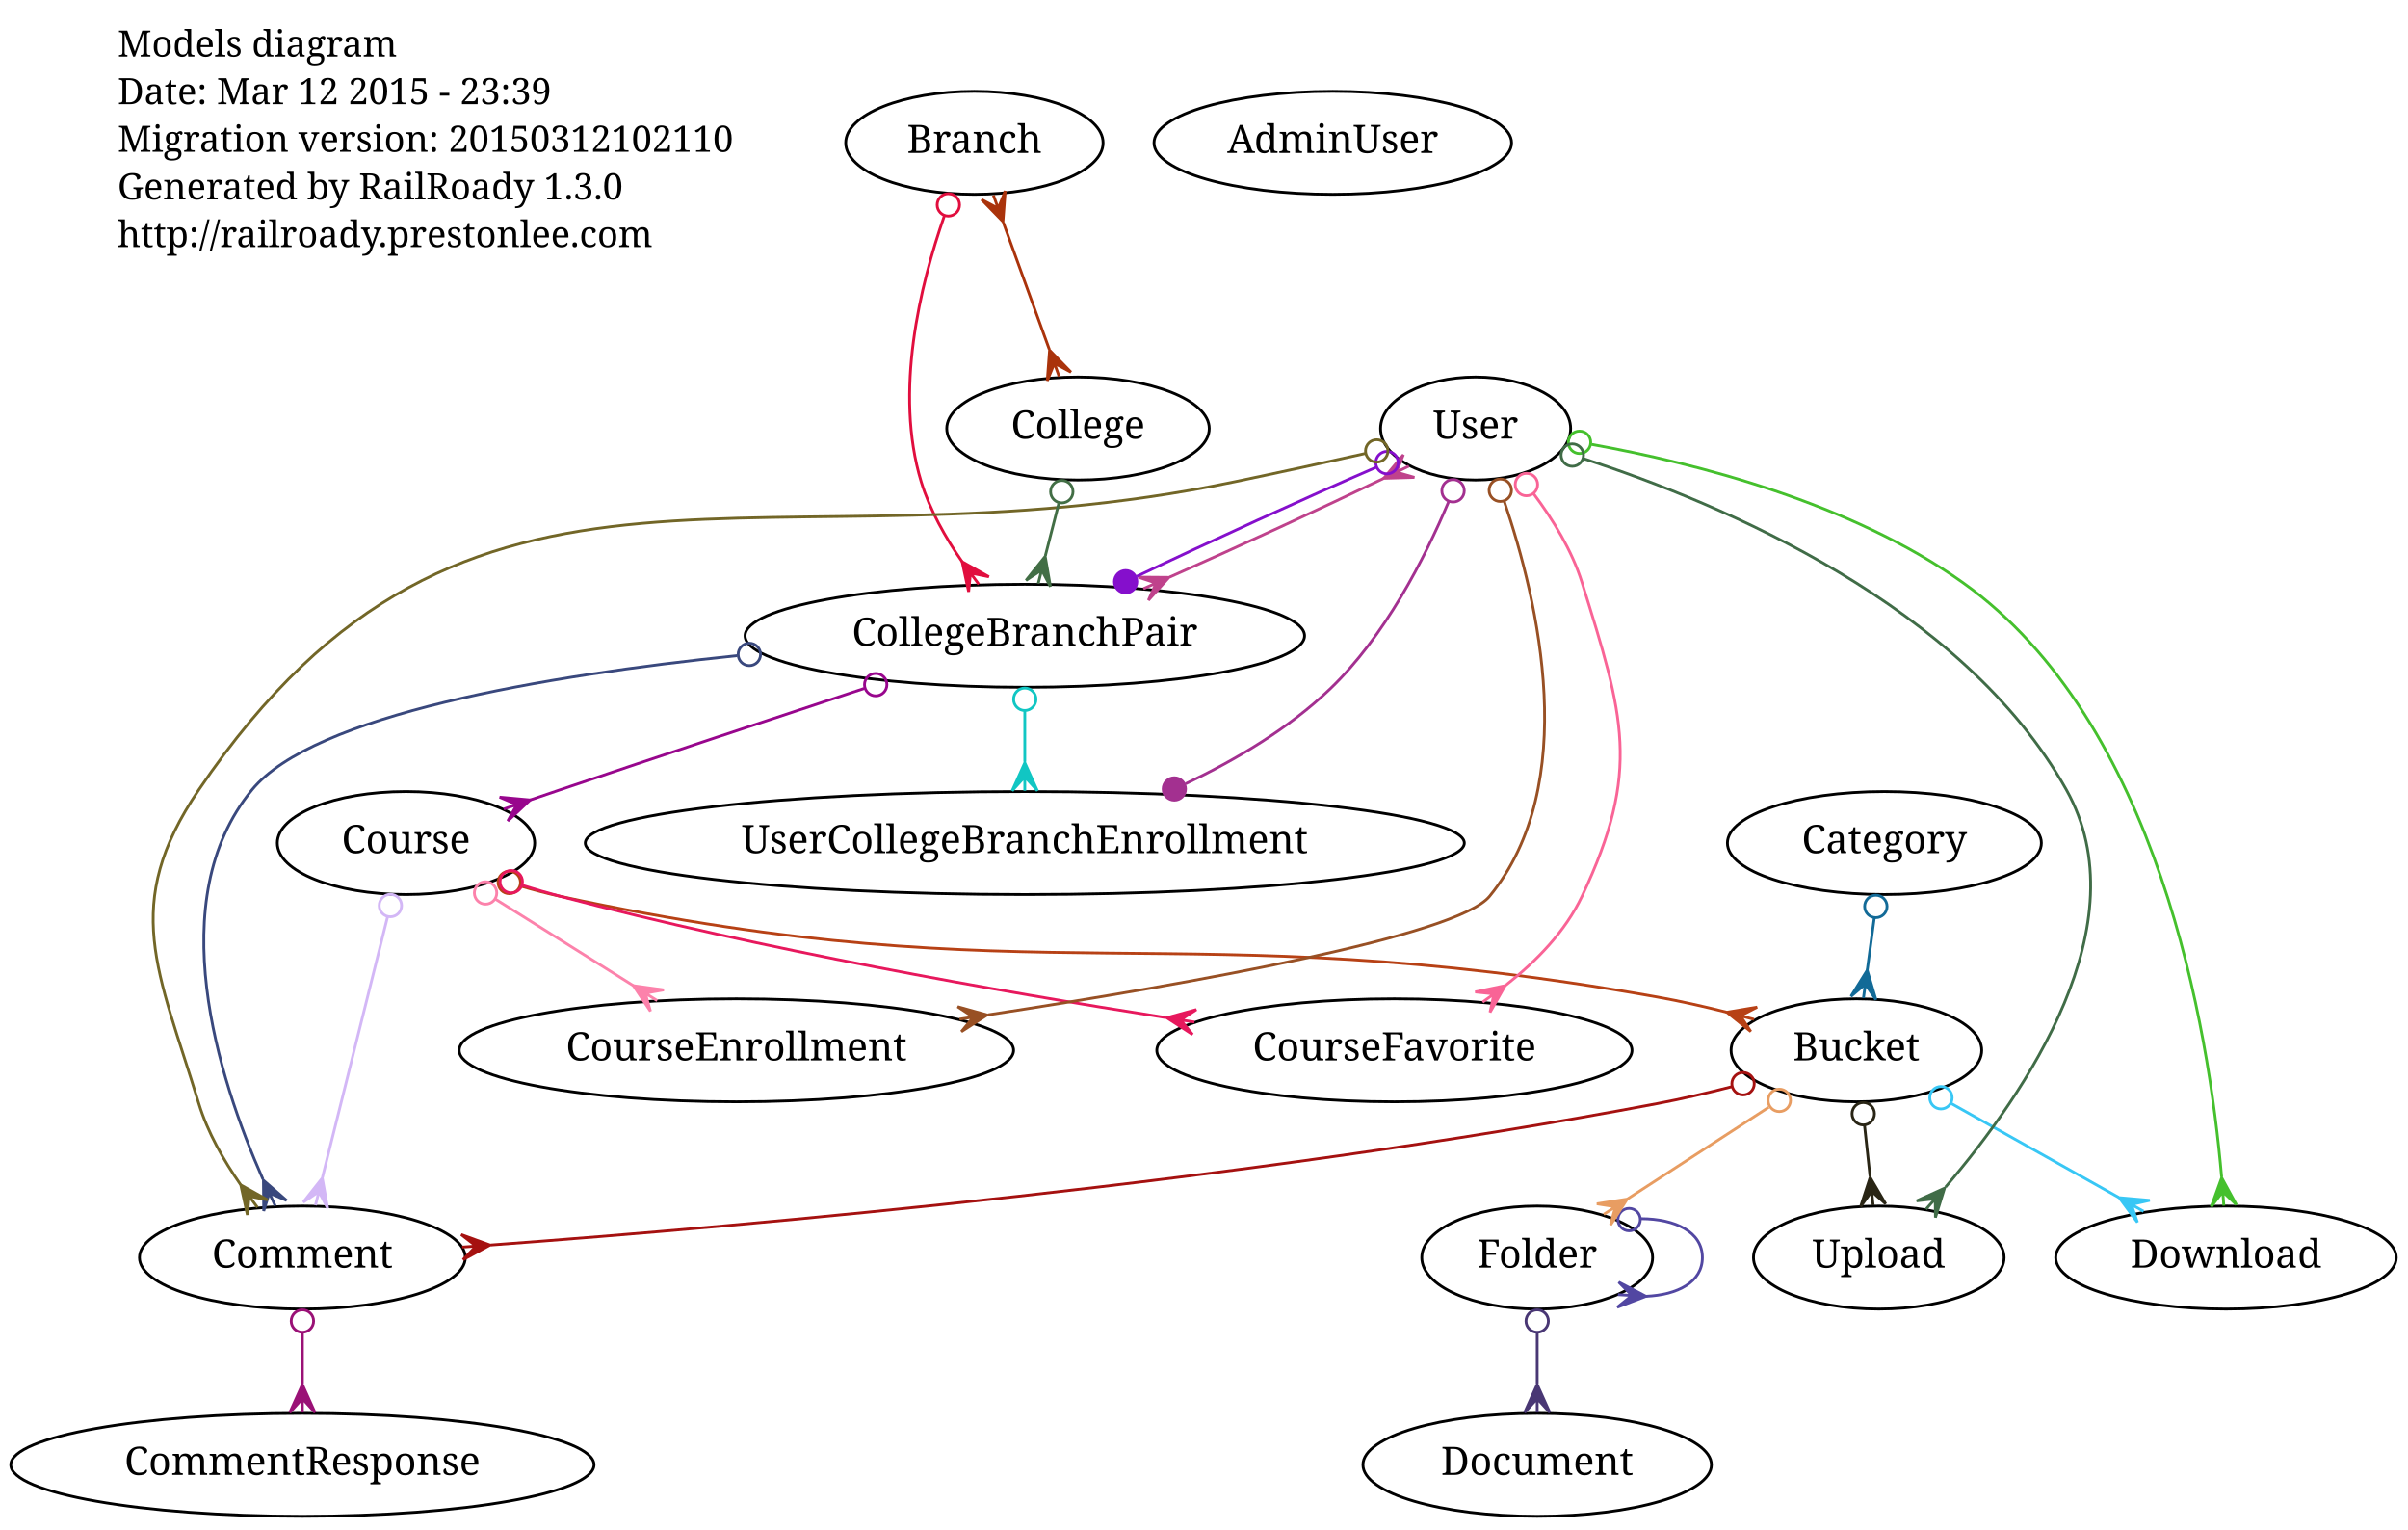
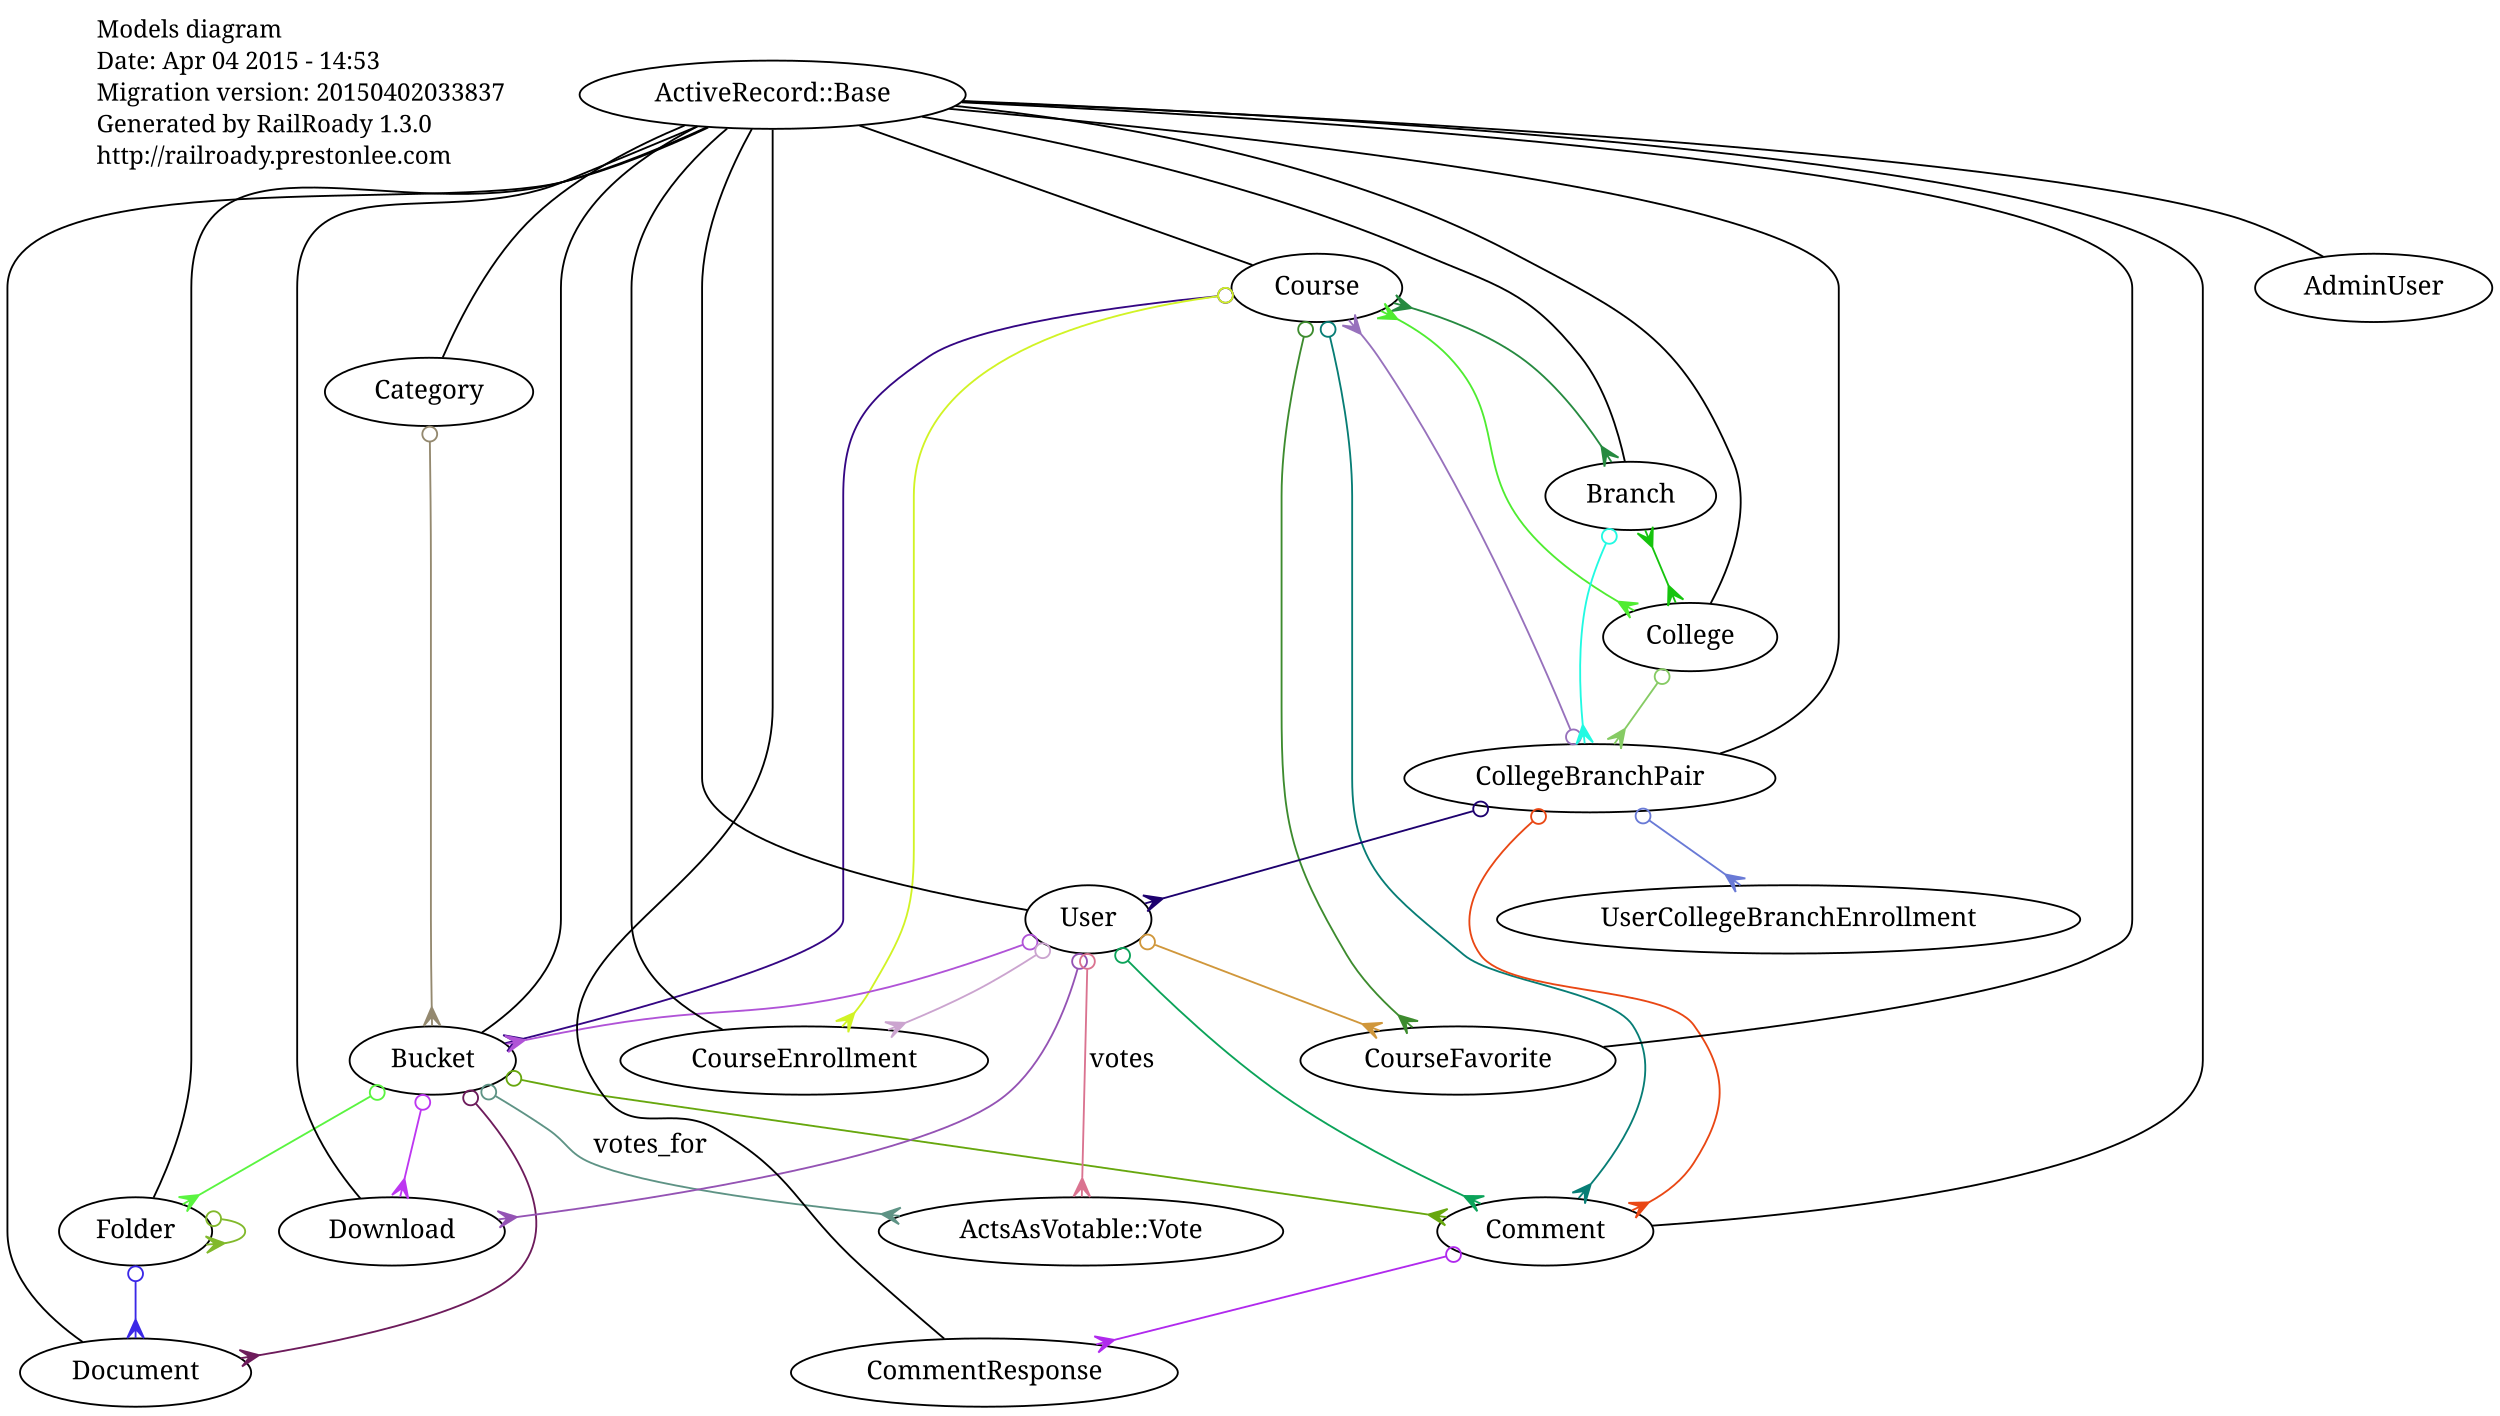
- <svg xmlns="http://www.w3.org/2000/svg" width="860pt" height="546pt" viewBox="0.00 0.00 860.00 546.00">
-   <g id="graph1" class="graph" transform="scale(1 1) rotate(0) translate(4 542)">
-     <polygon fill="white" stroke="white" points="-4,5 -4,-542 857,-542 857,5 -4,5" />
+ <svg xmlns="http://www.w3.org/2000/svg" width="1346pt" height="762pt" viewBox="0.00 0.00 1346.00 762.00">
+   <g id="graph1" class="graph" transform="scale(1 1) rotate(0) translate(4 758)">
+     <polygon fill="white" stroke="white" points="-4,5 -4,-758 1343,-758 1343,5 -4,5" />
    <g id="node1" class="node">
-       <text text-anchor="start" x="38" y="-521.8" font-family="Times Roman,serif" font-size="13.00">Models diagram</text>
-       <text text-anchor="start" x="38" y="-504.8" font-family="Times Roman,serif" font-size="13.00">Date: Mar 12 2015 - 23:39</text>
-       <text text-anchor="start" x="38" y="-487.8" font-family="Times Roman,serif" font-size="13.00">Migration version: 20150312102110</text>
-       <text text-anchor="start" x="38" y="-470.8" font-family="Times Roman,serif" font-size="13.00">Generated by RailRoady 1.3.0</text>
-       <text text-anchor="start" x="38" y="-453.8" font-family="Times Roman,serif" font-size="13.00">http://railroady.prestonlee.com</text>
+       <text text-anchor="start" x="48" y="-737.8" font-family="Times Roman,serif" font-size="13.00">Models diagram</text>
+       <text text-anchor="start" x="48" y="-720.8" font-family="Times Roman,serif" font-size="13.00">Date: Apr 04 2015 - 14:53</text>
+       <text text-anchor="start" x="48" y="-703.8" font-family="Times Roman,serif" font-size="13.00">Migration version: 20150402033837</text>
+       <text text-anchor="start" x="48" y="-686.8" font-family="Times Roman,serif" font-size="13.00">Generated by RailRoady 1.3.0</text>
+       <text text-anchor="start" x="48" y="-669.8" font-family="Times Roman,serif" font-size="13.00">http://railroady.prestonlee.com</text>
    </g>
    <g id="node2" class="node">
-       <ellipse fill="none" stroke="black" cx="669" cy="-241" rx="56.068" ry="18.385" />
-       <text text-anchor="middle" x="669" y="-237.4" font-family="Times Roman,serif" font-size="14.00">Category</text>
+       <ellipse fill="none" stroke="black" cx="227" cy="-547" rx="56.068" ry="18.385" />
+       <text text-anchor="middle" x="227" y="-543.4" font-family="Times Roman,serif" font-size="14.00">Category</text>
    </g>
    <g id="node6" class="node">
-       <ellipse fill="none" stroke="black" cx="659" cy="-167" rx="44.758" ry="18.385" />
-       <text text-anchor="middle" x="659" y="-163.4" font-family="Times Roman,serif" font-size="14.00">Bucket</text>
+       <ellipse fill="none" stroke="black" cx="229" cy="-187" rx="44.758" ry="18.385" />
+       <text text-anchor="middle" x="229" y="-183.4" font-family="Times Roman,serif" font-size="14.00">Bucket</text>
    </g>
    <g id="edge2" class="edge">
-       <path fill="none" stroke="#126a97" d="M665.393,-214.309C664.571,-208.229 663.695,-201.745 662.863,-195.589" />
-       <ellipse fill="none" stroke="#126a97" cx="665.941" cy="-218.363" rx="4" ry="4" />
-       <polygon fill="#126a97" stroke="#126a97" points="662.862,-195.577 665.982,-185.065 662.192,-190.622 661.523,-185.667 661.523,-185.667 661.523,-185.667 662.192,-190.622 657.063,-186.27 662.862,-195.577 662.862,-195.577" />
+       <path fill="none" stroke="#94896f" d="M227.437,-520.157C227.706,-501.356 228,-475.645 228,-453 228,-453 228,-453 228,-263 228,-247.437 228.212,-230.084 228.441,-215.893" />
+       <ellipse fill="none" stroke="#94896f" cx="227.376" cy="-524.275" rx="4" ry="4" />
+       <polygon fill="#94896f" stroke="#94896f" points="228.444,-215.737 233.116,-205.816 228.53,-210.738 228.616,-205.739 228.616,-205.739 228.616,-205.739 228.53,-210.738 224.117,-205.661 228.444,-215.737 228.444,-215.737" />
    </g>
    <g id="node3" class="node">
-       <ellipse fill="none" stroke="black" cx="141" cy="-241" rx="45.962" ry="18.385" />
-       <text text-anchor="middle" x="141" y="-237.4" font-family="Times Roman,serif" font-size="14.00">Course</text>
+       <ellipse fill="none" stroke="black" cx="705" cy="-603" rx="45.962" ry="18.385" />
+       <text text-anchor="middle" x="705" y="-599.4" font-family="Times Roman,serif" font-size="14.00">Course</text>
+     </g>
+     <g id="edge6" class="edge">
+       <path fill="none" stroke="#340683" d="M651.777,-598.558C598.431,-593.239 520.768,-582.87 496,-566 463.681,-543.988 450,-530.104 450,-491 450,-491 450,-491 450,-263 450,-244.947 343.181,-215.262 278.071,-198.844" />
+       <ellipse fill="none" stroke="#340683" cx="655.808" cy="-598.95" rx="4" ry="4" />
+       <polygon fill="#340683" stroke="#340683" points="277.703,-198.753 269.093,-191.962 272.852,-197.54 268.002,-196.327 268.002,-196.327 268.002,-196.327 272.852,-197.54 266.91,-200.693 277.703,-198.753 277.703,-198.753" />
+     </g>
+     <g id="node7" class="node">
+       <ellipse fill="none" stroke="black" cx="874" cy="-491" rx="45.962" ry="18.385" />
+       <text text-anchor="middle" x="874" y="-487.4" font-family="Times Roman,serif" font-size="14.00">Branch</text>
+     </g>
+     <g id="edge16" class="edge">
+       <path fill="none" stroke="#268a40" d="M756.243,-592.101C775.502,-586.397 796.863,-578.019 814,-566 832.084,-553.316 847.519,-533.677 858.203,-517.677" />
+       <polygon fill="#268a40" stroke="#268a40" points="756.029,-592.161 745.188,-590.511 751.213,-593.503 746.396,-594.846 746.396,-594.846 746.396,-594.846 751.213,-593.503 747.605,-599.18 756.029,-592.161 756.029,-592.161" />
+       <polygon fill="#268a40" stroke="#268a40" points="858.227,-517.64 867.422,-511.664 860.932,-513.435 863.637,-509.229 863.637,-509.229 863.637,-509.229 860.932,-513.435 859.852,-506.795 858.227,-517.64 858.227,-517.64" />
+     </g>
+     <g id="node10" class="node">
+       <ellipse fill="none" stroke="black" cx="429" cy="-187" rx="98.995" ry="18.385" />
+       <text text-anchor="middle" x="429" y="-183.4" font-family="Times Roman,serif" font-size="14.00">CourseEnrollment</text>
+     </g>
+     <g id="edge8" class="edge">
+       <path fill="none" stroke="#d1f325" d="M651.734,-598.495C587.485,-589.806 488,-564.487 488,-491 488,-491 488,-491 488,-301 488,-265.154 482.118,-254.93 464,-224 461.726,-220.118 458.974,-216.318 456.023,-212.721" />
+       <ellipse fill="none" stroke="#d1f325" cx="655.806" cy="-599.014" rx="4" ry="4" />
+       <polygon fill="#d1f325" stroke="#d1f325" points="455.997,-212.691 452.719,-202.226 452.676,-208.953 449.355,-205.215 449.355,-205.215 449.355,-205.215 452.676,-208.953 445.991,-208.204 455.997,-212.691 455.997,-212.691" />
+     </g>
+     <g id="node12" class="node">
+       <ellipse fill="none" stroke="black" cx="828" cy="-95" rx="58.188" ry="18.385" />
+       <text text-anchor="middle" x="828" y="-91.4" font-family="Times Roman,serif" font-size="14.00">Comment</text>
+     </g>
+     <g id="edge12" class="edge">
+       <path fill="none" stroke="#077d75" d="M712.019,-576.744C717.432,-554.18 724,-520.685 724,-491 724,-491 724,-491 724,-339 724,-289.062 745.854,-276.229 784,-244 800.74,-229.857 862.851,-224.239 875,-206 892.954,-179.047 872.026,-144.118 852.664,-120.705" />
+       <ellipse fill="none" stroke="#077d75" cx="711.052" cy="-580.652" rx="4" ry="4" />
+       <polygon fill="#077d75" stroke="#077d75" points="852.488,-120.501 849.351,-109.993 849.217,-116.719 845.947,-112.936 845.947,-112.936 845.947,-112.936 849.217,-116.719 842.543,-115.879 852.488,-120.501 852.488,-120.501" />
+     </g>
+     <g id="node13" class="node">
+       <ellipse fill="none" stroke="black" cx="781" cy="-187" rx="84.853" ry="18.385" />
+       <text text-anchor="middle" x="781" y="-183.4" font-family="Times Roman,serif" font-size="14.00">CourseFavorite</text>
+     </g>
+     <g id="edge10" class="edge">
+       <path fill="none" stroke="#3d8b2e" d="M697.981,-576.744C692.568,-554.18 686,-520.685 686,-491 686,-491 686,-491 686,-377 686,-315.876 689.88,-296.608 721,-244 728.17,-231.879 738.645,-220.684 748.843,-211.483" />
+       <ellipse fill="none" stroke="#3d8b2e" cx="698.948" cy="-580.652" rx="4" ry="4" />
+       <polygon fill="#3d8b2e" stroke="#3d8b2e" points="748.957,-211.385 759.468,-208.26 752.743,-208.119 756.529,-204.853 756.529,-204.853 756.529,-204.853 752.743,-208.119 753.589,-201.445 748.957,-211.385 748.957,-211.385" />
+     </g>
+     <g id="node16" class="node">
+       <ellipse fill="none" stroke="black" cx="906" cy="-415" rx="46.877" ry="18.385" />
+       <text text-anchor="middle" x="906" y="-411.4" font-family="Times Roman,serif" font-size="14.00">College</text>
+     </g>
+     <g id="edge14" class="edge">
+       <path fill="none" stroke="#4fec31" d="M748.529,-586.091C758.44,-580.764 768.304,-574.102 776,-566 807.64,-532.691 789.057,-506.843 819,-472 832.207,-456.632 850.553,-443.784 866.994,-434.2" />
+       <polygon fill="#4fec31" stroke="#4fec31" points="748.421,-586.145 737.464,-586.586 743.948,-588.379 739.474,-590.612 739.474,-590.612 739.474,-590.612 743.948,-588.379 741.484,-594.638 748.421,-586.145 748.421,-586.145" />
+       <polygon fill="#4fec31" stroke="#4fec31" points="867.164,-434.105 878.088,-433.142 871.526,-431.661 875.888,-429.217 875.888,-429.217 875.888,-429.217 871.526,-431.661 873.688,-425.291 867.164,-434.105 867.164,-434.105" />
+     </g>
+     <g id="node4" class="node">
+       <ellipse fill="none" stroke="black" cx="69" cy="-95" rx="41.217" ry="18.385" />
+       <text text-anchor="middle" x="69" y="-91.4" font-family="Times Roman,serif" font-size="14.00">Folder</text>
+     </g>
+     <g id="edge20" class="edge">
+       <path fill="none" stroke="#81b92b" d="M115.256,-101.592C122.809,-100.649 128,-98.451 128,-95 128,-91.836 123.638,-89.726 117.093,-88.67" />
+       <ellipse fill="none" stroke="#81b92b" cx="111.012" cy="-101.863" rx="4" ry="4" />
+       <polygon fill="#81b92b" stroke="#81b92b" points="116.989,-88.662 107.371,-83.396 112.005,-88.272 107.02,-87.882 107.02,-87.882 107.02,-87.882 112.005,-88.272 106.669,-92.368 116.989,-88.662 116.989,-88.662" />
+     </g>
+     <g id="node14" class="node">
+       <ellipse fill="none" stroke="black" cx="69" cy="-19" rx="62.225" ry="18.385" />
+       <text text-anchor="middle" x="69" y="-15.4" font-family="Times Roman,serif" font-size="14.00">Document</text>
+     </g>
+     <g id="edge22" class="edge">
+       <path fill="none" stroke="#3b28e7" d="M69,-68.073C69,-61.449 69,-54.332 69,-47.63" />
+       <ellipse fill="none" stroke="#3b28e7" cx="69" cy="-72.213" rx="4" ry="4" />
+       <polygon fill="#3b28e7" stroke="#3b28e7" points="69,-47.57 73.5,-37.57 69,-42.57 69,-37.57 69,-37.57 69,-37.57 69,-42.57 64.5,-37.571 69,-47.57 69,-47.57" />
+     </g>
+     <g id="node5" class="node">
+       <ellipse fill="none" stroke="black" cx="852" cy="-339" rx="99.91" ry="18.385" />
+       <text text-anchor="middle" x="852" y="-335.4" font-family="Times Roman,serif" font-size="14.00">CollegeBranchPair</text>
+     </g>
+     <g id="edge26" class="edge">
+       <path fill="none" stroke="#9771bc" d="M841.547,-365.138C823.561,-408.684 784.202,-498.01 738,-566 735.242,-570.058 732.077,-574.143 728.822,-578.042" />
+       <ellipse fill="none" stroke="#9771bc" cx="843.138" cy="-361.256" rx="4" ry="4" />
+       <polygon fill="#9771bc" stroke="#9771bc" points="728.696,-578.186 718.728,-582.755 725.406,-581.951 722.116,-585.716 722.116,-585.716 722.116,-585.716 725.406,-581.951 725.505,-588.677 728.696,-578.186 728.696,-578.186" />
+     </g>
+     <g id="edge28" class="edge">
+       <path fill="none" stroke="#e94714" d="M821.215,-315.729C799.1,-296.126 775.952,-267.588 793,-244 808.766,-222.186 892.234,-227.814 908,-206 927.265,-179.344 925.715,-159.71 908,-132 902.131,-122.82 893.338,-115.884 883.702,-110.654" />
+       <ellipse fill="none" stroke="#e94714" cx="824.351" cy="-318.41" rx="4" ry="4" />
+       <polygon fill="#e94714" stroke="#e94714" points="883.688,-110.647 876.624,-102.26 879.181,-108.481 874.675,-106.316 874.675,-106.316 874.675,-106.316 879.181,-108.481 872.725,-110.371 883.688,-110.647 883.688,-110.647" />
+     </g>
+     <g id="node15" class="node">
+       <ellipse fill="none" stroke="black" cx="582" cy="-263" rx="33.941" ry="18.385" />
+       <text text-anchor="middle" x="582" y="-259.4" font-family="Times Roman,serif" font-size="14.00">User</text>
+     </g>
+     <g id="edge32" class="edge">
+       <path fill="none" stroke="#1d006e" d="M789.028,-321.275C737.586,-306.795 666.413,-286.761 622.338,-274.355" />
+       <ellipse fill="none" stroke="#1d006e" cx="793.186" cy="-322.445" rx="4" ry="4" />
+       <polygon fill="#1d006e" stroke="#1d006e" points="622.18,-274.31 613.774,-267.269 617.367,-272.955 612.554,-271.601 612.554,-271.601 612.554,-271.601 617.367,-272.955 611.335,-275.932 622.18,-274.31 622.18,-274.31" />
+     </g>
+     <g id="node33" class="node">
+       <ellipse fill="none" stroke="black" cx="959" cy="-263" rx="156.978" ry="18.385" />
+       <text text-anchor="middle" x="959" y="-259.4" font-family="Times Roman,serif" font-size="14.00">UserCollegeBranchEnrollment</text>
+     </g>
+     <g id="edge30" class="edge">
+       <path fill="none" stroke="#697ad6" d="M883.884,-316.353C896.764,-307.205 911.654,-296.629 924.763,-287.318" />
+       <ellipse fill="none" stroke="#697ad6" cx="880.619" cy="-318.673" rx="4" ry="4" />
+       <polygon fill="#697ad6" stroke="#697ad6" points="924.928,-287.2 935.687,-285.078 929.005,-284.305 933.081,-281.41 933.081,-281.41 933.081,-281.41 929.005,-284.305 930.475,-277.741 924.928,-287.2 924.928,-287.2" />
+     </g>
+     <g id="edge38" class="edge">
+       <path fill="none" stroke="#5af440" d="M195.607,-167.799C168.53,-152.23 130.514,-130.37 103.217,-114.675" />
+       <ellipse fill="none" stroke="#5af440" cx="199.112" cy="-169.814" rx="4" ry="4" />
+       <polygon fill="#5af440" stroke="#5af440" points="103.071,-114.591 96.645,-105.705 98.737,-112.099 94.402,-109.606 94.402,-109.606 94.402,-109.606 98.737,-112.099 92.159,-113.507 103.071,-114.591 103.071,-114.591" />
+     </g>
+     <g id="node9" class="node">
+       <ellipse fill="none" stroke="black" cx="207" cy="-95" rx="60.811" ry="18.385" />
+       <text text-anchor="middle" x="207" y="-91.4" font-family="Times Roman,serif" font-size="14.00">Download</text>
+     </g>
+     <g id="edge42" class="edge">
+       <path fill="none" stroke="#bd36f1" d="M222.65,-160.447C219.875,-148.84 216.615,-135.21 213.792,-123.401" />
+       <ellipse fill="none" stroke="#bd36f1" cx="223.618" cy="-164.492" rx="4" ry="4" />
+       <polygon fill="#bd36f1" stroke="#bd36f1" points="213.771,-123.316 215.822,-112.543 212.608,-118.453 211.445,-113.59 211.445,-113.59 211.445,-113.59 212.608,-118.453 207.069,-114.636 213.771,-123.316 213.771,-123.316" />
+     </g>
+     <g id="edge44" class="edge">
+       <path fill="none" stroke="#67a70e" d="M276.908,-176.532C291.071,-173.593 306.631,-170.516 321,-168 321.682,-167.881 628.611,-123.699 764.52,-104.137" />
+       <ellipse fill="none" stroke="#67a70e" cx="272.664" cy="-177.421" rx="4" ry="4" />
+       <polygon fill="#67a70e" stroke="#67a70e" points="764.887,-104.084 775.426,-107.114 769.836,-103.372 774.785,-102.659 774.785,-102.659 774.785,-102.659 769.836,-103.372 774.144,-98.205 764.887,-104.084 764.887,-104.084" />
+     </g>
+     <g id="edge40" class="edge">
+       <path fill="none" stroke="#6d1b5b" d="M252.176,-163.839C273.061,-140.108 297.573,-102.97 277,-76 259.737,-53.37 189.615,-37.515 135.508,-28.37" />
+       <ellipse fill="none" stroke="#6d1b5b" cx="249.39" cy="-166.903" rx="4" ry="4" />
+       <polygon fill="#6d1b5b" stroke="#6d1b5b" points="135.475,-28.364 126.339,-22.3 130.541,-27.552 125.608,-26.74 125.608,-26.74 125.608,-26.74 130.541,-27.552 124.877,-31.18 135.475,-28.364 135.475,-28.364" />
+     </g>
+     <g id="node37" class="node">
+       <ellipse fill="none" stroke="black" cx="578" cy="-95" rx="108.894" ry="18.385" />
+       <text text-anchor="middle" x="578" y="-91.4" font-family="Times Roman,serif" font-size="14.00">ActsAsVotable::Vote</text>
+     </g>
+     <g id="edge36" class="edge">
+       <path fill="none" stroke="#5e9385" d="M262.671,-167.951C271.997,-162.395 282.02,-156.157 291,-150 301.706,-142.659 302.052,-137.075 314,-132 341.893,-120.153 410.335,-110.744 470.541,-104.379" />
+       <ellipse fill="none" stroke="#5e9385" cx="259.152" cy="-170.024" rx="4" ry="4" />
+       <polygon fill="#5e9385" stroke="#5e9385" points="470.564,-104.377 480.975,-107.821 475.537,-103.861 480.511,-103.345 480.511,-103.345 480.511,-103.345 475.537,-103.861 480.046,-98.869 470.564,-104.377 470.564,-104.377" />
+       <text text-anchor="middle" x="346" y="-137.4" font-family="Times Roman,serif" font-size="14.00">votes_for</text>
+     </g>
+     <g id="edge48" class="edge">
+       <path fill="none" stroke="#21fae2" d="M860.721,-465.531C856.401,-455.918 852.163,-444.713 850,-434 845.585,-412.135 846.391,-386.865 848.136,-367.886" />
+       <ellipse fill="none" stroke="#21fae2" cx="862.463" cy="-469.238" rx="4" ry="4" />
+       <polygon fill="#21fae2" stroke="#21fae2" points="848.153,-367.727 853.681,-358.256 848.679,-362.754 849.206,-357.782 849.206,-357.782 849.206,-357.782 848.679,-362.754 844.731,-357.308 848.153,-367.727 848.153,-367.727" />
+     </g>
+     <g id="edge50" class="edge">
+       <path fill="none" stroke="#16c40d" d="M885.723,-463.158C888.519,-456.517 891.503,-449.43 894.298,-442.792" />
+       <polygon fill="#16c40d" stroke="#16c40d" points="885.627,-463.386 877.599,-470.856 883.687,-467.994 881.746,-472.603 881.746,-472.603 881.746,-472.603 883.687,-467.994 885.894,-474.349 885.627,-463.386 885.627,-463.386" />
+       <polygon fill="#16c40d" stroke="#16c40d" points="894.333,-442.708 902.361,-435.238 896.274,-438.1 898.214,-433.491 898.214,-433.491 898.214,-433.491 896.274,-438.1 894.067,-431.745 894.333,-442.708 894.333,-442.708" />
+     </g>
+     <g id="node8" class="node">
+       <ellipse fill="none" stroke="black" cx="1274" cy="-603" rx="63.848" ry="18.385" />
+       <text text-anchor="middle" x="1274" y="-599.4" font-family="Times Roman,serif" font-size="14.00">AdminUser</text>
+     </g>
+     <g id="node11" class="node">
+       <ellipse fill="none" stroke="black" cx="526" cy="-19" rx="104.151" ry="18.385" />
+       <text text-anchor="middle" x="526" y="-15.4" font-family="Times Roman,serif" font-size="14.00">CommentResponse</text>
+     </g>
+     <g id="edge62" class="edge">
+       <path fill="none" stroke="#b029ed" d="M774.563,-81.552C724.898,-69.054 650.61,-50.359 596.183,-36.662" />
+       <ellipse fill="none" stroke="#b029ed" cx="778.582" cy="-82.564" rx="4" ry="4" />
+       <polygon fill="#b029ed" stroke="#b029ed" points="595.959,-36.606 587.36,-29.801 591.11,-35.385 586.261,-34.165 586.261,-34.165 586.261,-34.165 591.11,-35.385 585.163,-38.529 595.959,-36.606 595.959,-36.606" />
+     </g>
+     <g id="edge76" class="edge">
+       <path fill="none" stroke="#b053d7" d="M546.756,-249.356C523.564,-240.877 492.362,-230.408 464,-224 401.518,-209.883 384.193,-216.486 321,-206 307.281,-203.724 292.495,-200.856 278.875,-198.043" />
+       <ellipse fill="none" stroke="#b053d7" cx="550.547" cy="-250.759" rx="4" ry="4" />
+       <polygon fill="#b053d7" stroke="#b053d7" points="278.51,-197.967 269.647,-191.51 273.616,-196.94 268.723,-195.914 268.723,-195.914 268.723,-195.914 273.616,-196.94 267.799,-200.318 278.51,-197.967 278.51,-197.967" />
+     </g>
+     <g id="edge80" class="edge">
+       <path fill="none" stroke="#9453b4" d="M576.189,-236.398C570.078,-214.783 558.294,-185.161 537,-168 497.213,-135.936 358.815,-113.712 274.402,-102.78" />
+       <ellipse fill="none" stroke="#9453b4" cx="577.24" cy="-240.38" rx="4" ry="4" />
+       <polygon fill="#9453b4" stroke="#9453b4" points="274.305,-102.767 264.955,-97.039 269.346,-102.135 264.386,-101.503 264.386,-101.503 264.386,-101.503 269.346,-102.135 263.817,-105.966 274.305,-102.767 274.305,-102.767" />
+     </g>
+     <g id="edge74" class="edge">
+       <path fill="none" stroke="#cba4cf" d="M553.828,-243.817C543.43,-237.131 531.4,-229.846 520,-224 508.504,-218.105 495.844,-212.459 483.715,-207.431" />
+       <ellipse fill="none" stroke="#cba4cf" cx="557.388" cy="-246.14" rx="4" ry="4" />
+       <polygon fill="#cba4cf" stroke="#cba4cf" points="483.399,-207.303 475.828,-199.369 478.767,-205.42 474.134,-203.538 474.134,-203.538 474.134,-203.538 478.767,-205.42 472.441,-207.707 483.399,-207.303 483.399,-207.303" />
+     </g>
+     <g id="edge72" class="edge">
+       <path fill="none" stroke="#0ba359" d="M603.267,-240.702C623.543,-220.215 655.565,-189.811 687,-168 717.623,-146.752 755.233,-127.585 783.905,-114.227" />
+       <ellipse fill="none" stroke="#0ba359" cx="600.418" cy="-243.605" rx="4" ry="4" />
+       <polygon fill="#0ba359" stroke="#0ba359" points="784.178,-114.102 795.143,-114.014 788.721,-112.014 793.264,-109.926 793.264,-109.926 793.264,-109.926 788.721,-112.014 791.384,-105.837 784.178,-114.102 784.178,-114.102" />
+     </g>
+     <g id="edge78" class="edge">
+       <path fill="none" stroke="#d0973b" d="M617.918,-249.283C648.979,-237.42 694.267,-220.124 729.241,-206.767" />
+       <ellipse fill="none" stroke="#d0973b" cx="613.827" cy="-250.845" rx="4" ry="4" />
+       <polygon fill="#d0973b" stroke="#d0973b" points="729.47,-206.68 740.417,-207.316 734.141,-204.896 738.811,-203.112 738.811,-203.112 738.811,-203.112 734.141,-204.896 737.206,-198.908 729.47,-206.68 729.47,-206.68" />
+     </g>
+     <g id="edge70" class="edge">
+       <path fill="none" stroke="#da7390" d="M581.362,-236.225C580.633,-205.587 579.443,-155.587 578.691,-124.034" />
+       <ellipse fill="none" stroke="#da7390" cx="581.461" cy="-240.38" rx="4" ry="4" />
+       <polygon fill="#da7390" stroke="#da7390" points="578.683,-123.701 582.944,-113.597 578.564,-118.703 578.445,-113.704 578.445,-113.704 578.445,-113.704 578.564,-118.703 573.947,-113.811 578.683,-123.701 578.683,-123.701" />
+       <text text-anchor="middle" x="600" y="-183.4" font-family="Times Roman,serif" font-size="14.00">votes</text>
+     </g>
+     <g id="edge84" class="edge">
+       <path fill="none" stroke="#86cb64" d="M888.406,-390.239C882.83,-382.391 876.643,-373.682 870.974,-365.704" />
+       <ellipse fill="none" stroke="#86cb64" cx="890.886" cy="-393.728" rx="4" ry="4" />
+       <polygon fill="#86cb64" stroke="#86cb64" points="870.873,-365.561 868.749,-354.803 867.977,-361.486 865.081,-357.41 865.081,-357.41 865.081,-357.41 867.977,-361.486 861.412,-360.016 870.873,-365.561 870.873,-365.561" />
+     </g>
+     <g id="node18" class="node">
+       <ellipse fill="none" stroke="black" cx="412" cy="-707" rx="103.945" ry="18.385" />
+       <text text-anchor="middle" x="412" y="-703.4" font-family="Times Roman,serif" font-size="14.00">ActiveRecord::Base</text>
    </g>
    <g id="edge4" class="edge">
-       <path fill="none" stroke="#b74115" d="M181.909,-225.664C186.615,-224.26 191.381,-222.995 196,-222 367.035,-185.17 415.764,-216.725 588,-186 596.038,-184.566 604.493,-182.662 612.655,-180.613" />
-       <ellipse fill="none" stroke="#b74115" cx="177.896" cy="-226.93" rx="4" ry="4" />
-       <polygon fill="#b74115" stroke="#b74115" points="612.742,-180.59 623.554,-182.416 617.579,-179.326 622.417,-178.062 622.417,-178.062 622.417,-178.062 617.579,-179.326 621.279,-173.708 612.742,-180.59 612.742,-180.59" />
-     </g>
-     <g id="node11" class="node">
-       <ellipse fill="none" stroke="black" cx="259" cy="-167" rx="98.995" ry="18.385" />
-       <text text-anchor="middle" x="259" y="-163.4" font-family="Times Roman,serif" font-size="14.00">CourseEnrollment</text>
-     </g>
-     <g id="edge6" class="edge">
-       <path fill="none" stroke="#fc82ab" d="M172.955,-220.961C188.165,-211.422 206.435,-199.965 222.22,-190.065" />
-       <ellipse fill="none" stroke="#fc82ab" cx="169.414" cy="-223.181" rx="4" ry="4" />
-       <polygon fill="#fc82ab" stroke="#fc82ab" points="222.227,-190.061 233.089,-188.561 226.463,-187.405 230.699,-184.748 230.699,-184.748 230.699,-184.748 226.463,-187.405 228.308,-180.936 222.227,-190.061 222.227,-190.061" />
-     </g>
-     <g id="node13" class="node">
-       <ellipse fill="none" stroke="black" cx="104" cy="-93" rx="58.188" ry="18.385" />
-       <text text-anchor="middle" x="104" y="-89.4" font-family="Times Roman,serif" font-size="14.00">Comment</text>
-     </g>
-     <g id="edge10" class="edge">
-       <path fill="none" stroke="#d3b7f6" d="M134.427,-214.707C127.892,-188.568 117.897,-148.587 111.163,-121.651" />
-       <ellipse fill="none" stroke="#d3b7f6" cx="135.419" cy="-218.674" rx="4" ry="4" />
-       <polygon fill="#d3b7f6" stroke="#d3b7f6" points="111.095,-121.379 113.035,-110.586 109.882,-116.528 108.669,-111.678 108.669,-111.678 108.669,-111.678 109.882,-116.528 104.304,-112.769 111.095,-121.379 111.095,-121.379" />
-     </g>
-     <g id="node14" class="node">
-       <ellipse fill="none" stroke="black" cx="494" cy="-167" rx="84.853" ry="18.385" />
-       <text text-anchor="middle" x="494" y="-163.4" font-family="Times Roman,serif" font-size="14.00">CourseFavorite</text>
-     </g>
-     <g id="edge8" class="edge">
-       <path fill="none" stroke="#e7185d" d="M182.728,-225.856C187.18,-224.459 191.665,-223.142 196,-222 268.259,-202.966 352.068,-188.123 412.367,-178.679" />
-       <ellipse fill="none" stroke="#e7185d" cx="178.592" cy="-227.2" rx="4" ry="4" />
-       <polygon fill="#e7185d" stroke="#e7185d" points="412.708,-178.626 423.279,-181.541 417.649,-177.86 422.59,-177.094 422.59,-177.094 422.59,-177.094 417.649,-177.86 421.901,-172.647 412.708,-178.626 412.708,-178.626" />
-     </g>
-     <g id="node4" class="node">
-       <ellipse fill="none" stroke="black" cx="545" cy="-93" rx="41.217" ry="18.385" />
-       <text text-anchor="middle" x="545" y="-89.4" font-family="Times Roman,serif" font-size="14.00">Folder</text>
-     </g>
-     <g id="edge12" class="edge">
-       <path fill="none" stroke="#5247a2" d="M582.12,-106.874C594.297,-106.813 604,-102.188 604,-93 604,-84.249 595.199,-79.638 583.842,-79.165" />
-       <ellipse fill="none" stroke="#5247a2" cx="577.827" cy="-106.555" rx="4" ry="4" />
-       <polygon fill="#5247a2" stroke="#5247a2" points="583.821,-79.166 573.579,-75.25 578.829,-79.454 573.838,-79.742 573.838,-79.742 573.838,-79.742 578.829,-79.454 574.097,-84.235 583.821,-79.166 583.821,-79.166" />
-     </g>
-     <g id="node16" class="node">
-       <ellipse fill="none" stroke="black" cx="545" cy="-19" rx="62.225" ry="18.385" />
-       <text text-anchor="middle" x="545" y="-15.4" font-family="Times Roman,serif" font-size="14.00">Document</text>
-     </g>
-     <g id="edge14" class="edge">
-       <path fill="none" stroke="#493774" d="M545,-66.309C545,-60.377 545,-54.061 545,-48.04" />
-       <ellipse fill="none" stroke="#493774" cx="545" cy="-70.327" rx="4" ry="4" />
-       <polygon fill="#493774" stroke="#493774" points="545,-47.667 549.5,-37.667 545,-42.667 545,-37.667 545,-37.667 545,-37.667 545,-42.667 540.5,-37.667 545,-47.667 545,-47.667" />
-     </g>
-     <g id="node5" class="node">
-       <ellipse fill="none" stroke="black" cx="362" cy="-315" rx="99.91" ry="18.385" />
-       <text text-anchor="middle" x="362" y="-311.4" font-family="Times Roman,serif" font-size="14.00">CollegeBranchPair</text>
-     </g>
-     <g id="edge16" class="edge">
-       <path fill="none" stroke="#98068d" d="M304.609,-296.184C272.61,-285.642 232.056,-272.2 196,-260 192.543,-258.83 188.967,-257.612 185.373,-256.383" />
-       <ellipse fill="none" stroke="#98068d" cx="308.753" cy="-297.548" rx="4" ry="4" />
-       <polygon fill="#98068d" stroke="#98068d" points="185.35,-256.375 177.353,-248.872 180.621,-254.752 175.892,-253.128 175.892,-253.128 175.892,-253.128 180.621,-254.752 174.43,-257.384 185.35,-256.375 185.35,-256.375" />
-     </g>
-     <g id="node7" class="node">
-       <ellipse fill="none" stroke="black" cx="362" cy="-241" rx="156.978" ry="18.385" />
-       <text text-anchor="middle" x="362" y="-237.4" font-family="Times Roman,serif" font-size="14.00">UserCollegeBranchEnrollment</text>
-     </g>
-     <g id="edge20" class="edge">
-       <path fill="none" stroke="#11c6c3" d="M362,-288.309C362,-282.377 362,-276.061 362,-270.04" />
-       <ellipse fill="none" stroke="#11c6c3" cx="362" cy="-292.327" rx="4" ry="4" />
-       <polygon fill="#11c6c3" stroke="#11c6c3" points="362,-269.667 366.5,-259.667 362,-264.667 362,-259.667 362,-259.667 362,-259.667 362,-264.667 357.5,-259.667 362,-269.667 362,-269.667" />
+       <path fill="none" stroke="black" d="M364.582,-690.429C338.591,-679.617 307.066,-663.494 284,-642 260.5,-620.102 243.404,-586.347 234.357,-565.523" />
    </g>
    <g id="edge18" class="edge">
-       <path fill="none" stroke="#39487d" d="M259.257,-307.909C190.211,-300.757 107.962,-286.77 86,-260 53.709,-220.64 73.833,-157.295 89.899,-120.985" />
-       <ellipse fill="none" stroke="#39487d" cx="263.627" cy="-308.348" rx="4" ry="4" />
-       <polygon fill="#39487d" stroke="#39487d" points="90.085,-120.583 98.361,-113.389 92.18,-116.043 94.276,-111.503 94.276,-111.503 94.276,-111.503 92.18,-116.043 90.19,-109.617 90.085,-120.583 90.085,-120.583" />
-     </g>
-     <g id="node17" class="node">
-       <ellipse fill="none" stroke="black" cx="523" cy="-389" rx="33.941" ry="18.385" />
-       <text text-anchor="middle" x="523" y="-385.4" font-family="Times Roman,serif" font-size="14.00">User</text>
-     </g>
-     <g id="edge22" class="edge">
-       <path fill="none" stroke="#bf428c" d="M413.716,-335.943C438.808,-347.069 468.148,-360.598 490.161,-371.21" />
-       <polygon fill="#bf428c" stroke="#bf428c" points="413.482,-335.84 406.146,-327.69 408.907,-333.824 404.331,-331.808 404.331,-331.808 404.331,-331.808 408.907,-333.824 402.517,-335.926 413.482,-335.84 413.482,-335.84" />
-       <polygon fill="#bf428c" stroke="#bf428c" points="490.192,-371.225 497.216,-379.646 494.688,-373.412 499.184,-375.599 499.184,-375.599 499.184,-375.599 494.688,-373.412 501.153,-371.552 490.192,-371.225 490.192,-371.225" />
+       <path fill="none" stroke="black" d="M458.751,-690.406C517.722,-669.474 617.76,-633.966 670.343,-615.301" />
    </g>
    <g id="edge24" class="edge">
-       <path fill="none" stroke="#e89d62" d="M627.682,-146.671C611.98,-136.478 592.99,-124.152 577.172,-113.883" />
-       <ellipse fill="none" stroke="#e89d62" cx="631.468" cy="-149.129" rx="4" ry="4" />
-       <polygon fill="#e89d62" stroke="#e89d62" points="577.139,-113.862 571.201,-104.643 572.945,-111.14 568.751,-108.417 568.751,-108.417 568.751,-108.417 572.945,-111.14 566.301,-112.192 577.139,-113.862 577.139,-113.862" />
-     </g>
-     <g id="node10" class="node">
-       <ellipse fill="none" stroke="black" cx="791" cy="-93" rx="60.811" ry="18.385" />
-       <text text-anchor="middle" x="791" y="-89.4" font-family="Times Roman,serif" font-size="14.00">Download</text>
-     </g>
-     <g id="edge28" class="edge">
-       <path fill="none" stroke="#38c7f5" d="M692.957,-147.963C711.201,-137.736 733.759,-125.09 752.636,-114.507" />
-       <ellipse fill="none" stroke="#38c7f5" cx="689.201" cy="-150.069" rx="4" ry="4" />
-       <polygon fill="#38c7f5" stroke="#38c7f5" points="752.849,-114.388 763.772,-113.423 757.21,-111.943 761.572,-109.498 761.572,-109.498 761.572,-109.498 757.21,-111.943 759.371,-105.572 752.849,-114.388 752.849,-114.388" />
-     </g>
-     <g id="edge30" class="edge">
-       <path fill="none" stroke="#a51110" d="M614.505,-154.012C605.771,-151.77 596.639,-149.637 588,-148 440.64,-120.07 265.163,-104.442 171.252,-97.475" />
-       <ellipse fill="none" stroke="#a51110" cx="618.521" cy="-155.071" rx="4" ry="4" />
-       <polygon fill="#a51110" stroke="#a51110" points="171.013,-97.458 161.368,-92.24 166.027,-97.093 161.04,-96.728 161.04,-96.728 161.04,-96.728 166.027,-97.093 160.712,-101.216 171.013,-97.458 171.013,-97.458" />
-     </g>
-     <g id="node15" class="node">
-       <ellipse fill="none" stroke="black" cx="667" cy="-93" rx="44.758" ry="18.385" />
-       <text text-anchor="middle" x="667" y="-89.4" font-family="Times Roman,serif" font-size="14.00">Upload</text>
-     </g>
-     <g id="edge26" class="edge">
-       <path fill="none" stroke="#292515" d="M661.886,-140.309C662.527,-134.377 663.21,-128.061 663.861,-122.04" />
-       <ellipse fill="none" stroke="#292515" cx="661.449" cy="-144.35" rx="4" ry="4" />
-       <polygon fill="#292515" stroke="#292515" points="663.907,-121.609 669.456,-112.151 664.444,-116.638 664.982,-111.667 664.982,-111.667 664.982,-111.667 664.444,-116.638 660.508,-111.184 663.907,-121.609 663.907,-121.609" />
-     </g>
-     <g id="node8" class="node">
-       <ellipse fill="none" stroke="black" cx="344" cy="-491" rx="45.962" ry="18.385" />
-       <text text-anchor="middle" x="344" y="-487.4" font-family="Times Roman,serif" font-size="14.00">Branch</text>
-     </g>
-     <g id="edge32" class="edge">
-       <path fill="none" stroke="#e10e3e" d="M333.304,-465.039C324.613,-440.211 315.258,-401.934 325,-370 328.073,-359.928 333.675,-350.03 339.607,-341.468" />
-       <ellipse fill="none" stroke="#e10e3e" cx="334.7" cy="-468.847" rx="4" ry="4" />
-       <polygon fill="#e10e3e" stroke="#e10e3e" points="339.628,-341.439 349.188,-336.067 342.598,-337.417 345.567,-333.394 345.567,-333.394 345.567,-333.394 342.598,-337.417 341.947,-330.721 339.628,-341.439 339.628,-341.439" />
-     </g>
-     <g id="node18" class="node">
-       <ellipse fill="none" stroke="black" cx="381" cy="-389" rx="46.877" ry="18.385" />
-       <text text-anchor="middle" x="381" y="-385.4" font-family="Times Roman,serif" font-size="14.00">College</text>
+       <path fill="none" stroke="black" d="M376.689,-689.577C354.809,-679.477 325.848,-667.342 299,-660 209.845,-635.62 99,-695.428 99,-603 99,-603 99,-603 99,-187 99,-160.288 87.427,-131.268 78.657,-113.111" />
    </g>
    <g id="edge34" class="edge">
-       <path fill="none" stroke="#aa330b" d="M354.321,-462.548C359.449,-448.411 365.627,-431.379 370.746,-417.266" />
-       <polygon fill="#aa330b" stroke="#aa330b" points="354.196,-462.891 346.556,-470.757 352.491,-467.591 350.786,-472.292 350.786,-472.292 350.786,-472.292 352.491,-467.591 355.017,-473.826 354.196,-462.891 354.196,-462.891" />
-       <polygon fill="#aa330b" stroke="#aa330b" points="370.847,-416.99 378.487,-409.124 372.552,-412.29 374.257,-407.59 374.257,-407.59 374.257,-407.59 372.552,-412.29 370.026,-406.055 370.847,-416.99 370.847,-416.99" />
-     </g>
-     <g id="node9" class="node">
-       <ellipse fill="none" stroke="black" cx="472" cy="-491" rx="63.848" ry="18.385" />
-       <text text-anchor="middle" x="472" y="-487.4" font-family="Times Roman,serif" font-size="14.00">AdminUser</text>
-     </g>
-     <g id="node12" class="node">
-       <ellipse fill="none" stroke="black" cx="104" cy="-19" rx="104.151" ry="18.385" />
-       <text text-anchor="middle" x="104" y="-15.4" font-family="Times Roman,serif" font-size="14.00">CommentResponse</text>
-     </g>
-     <g id="edge36" class="edge">
-       <path fill="none" stroke="#9a1176" d="M104,-66.309C104,-60.377 104,-54.061 104,-48.04" />
-       <ellipse fill="none" stroke="#9a1176" cx="104" cy="-70.327" rx="4" ry="4" />
-       <polygon fill="#9a1176" stroke="#9a1176" points="104,-47.667 108.5,-37.667 104,-42.667 104,-37.667 104,-37.667 104,-37.667 104,-42.667 99.5,-37.667 104,-47.667 104,-47.667" />
-     </g>
-     <g id="edge50" class="edge">
-       <path fill="none" stroke="#850fcc" d="M487.477,-375.155C462.15,-364.198 428.199,-348.711 401.945,-336.195" />
-       <ellipse fill="none" stroke="#850fcc" cx="491.356" cy="-376.82" rx="4" ry="4" />
-       <ellipse fill="#850fcc" stroke="#850fcc" cx="398.017" cy="-334.313" rx="4" ry="4" />
-     </g>
-     <g id="edge48" class="edge">
-       <path fill="none" stroke="#a33090" d="M513.345,-362.822C504.776,-342.515 490.572,-314.757 471,-296 456.338,-281.948 437.382,-270.71 419.401,-262.149" />
-       <ellipse fill="none" stroke="#a33090" cx="514.951" cy="-366.772" rx="4" ry="4" />
-       <ellipse fill="#a33090" stroke="#a33090" cx="415.405" cy="-260.313" rx="4" ry="4" />
+       <path fill="none" stroke="black" d="M507.106,-699.391C670.232,-685.047 986,-651.074 986,-603 986,-603 986,-603 986,-415 986,-381.836 954.561,-362.969 922.14,-352.329" />
    </g>
    <g id="edge46" class="edge">
-       <path fill="none" stroke="#45c02d" d="M564.353,-383.348C601.8,-376.604 657.055,-362.45 697,-334 767.01,-284.136 784.878,-174.131 789.438,-121.778" />
-       <ellipse fill="none" stroke="#45c02d" cx="560.119" cy="-384.076" rx="4" ry="4" />
-       <polygon fill="#45c02d" stroke="#45c02d" points="789.46,-121.495 794.71,-111.868 789.841,-116.51 790.223,-111.524 790.223,-111.524 790.223,-111.524 789.841,-116.51 785.736,-111.181 789.46,-121.495 789.46,-121.495" />
-     </g>
-     <g id="edge40" class="edge">
-       <path fill="none" stroke="#985024" d="M533.195,-363.098C545.471,-327.137 560.654,-262.006 528,-222 516.467,-207.87 422.575,-190.977 348.924,-179.675" />
-       <ellipse fill="none" stroke="#985024" cx="531.821" cy="-366.964" rx="4" ry="4" />
-       <polygon fill="#985024" stroke="#985024" points="348.563,-179.62 339.352,-173.669 343.619,-178.869 338.676,-178.118 338.676,-178.118 338.676,-178.118 343.619,-178.869 338,-182.567 348.563,-179.62 348.563,-179.62" />
-     </g>
-     <g id="edge38" class="edge">
-       <path fill="none" stroke="#726627" d="M483.695,-380.106C469.054,-376.849 452.283,-373.183 437,-370 269.046,-335.022 163.312,-401.972 67,-260 39.055,-218.807 52.476,-195.612 67,-148 70.123,-137.763 75.86,-127.705 81.899,-119.048" />
-       <ellipse fill="none" stroke="#726627" cx="487.683" cy="-380.997" rx="4" ry="4" />
-       <polygon fill="#726627" stroke="#726627" points="81.989,-118.928 91.566,-113.586 84.971,-114.915 87.954,-110.902 87.954,-110.902 87.954,-110.902 84.971,-114.915 84.343,-108.217 81.989,-118.928 81.989,-118.928" />
-     </g>
-     <g id="edge44" class="edge">
-       <path fill="none" stroke="#f96496" d="M543.682,-365.775C550.594,-356.544 557.441,-345.412 561,-334 575.82,-286.479 582.28,-267 561,-222 555.053,-209.424 544.665,-198.759 533.819,-190.265" />
-       <ellipse fill="none" stroke="#f96496" cx="541.154" cy="-368.991" rx="4" ry="4" />
-       <polygon fill="#f96496" stroke="#f96496" points="533.58,-190.09 528.154,-180.561 529.541,-187.143 525.501,-184.196 525.501,-184.196 525.501,-184.196 529.541,-187.143 522.849,-187.832 533.58,-190.09 533.58,-190.09" />
-     </g>
-     <g id="edge42" class="edge">
-       <path fill="none" stroke="#406c47" d="M561.448,-378.281C611.556,-362.005 697.125,-325.765 734,-260 760.761,-212.273 719.537,-151.677 690.831,-118.165" />
-       <ellipse fill="none" stroke="#406c47" cx="557.537" cy="-379.518" rx="4" ry="4" />
-       <polygon fill="#406c47" stroke="#406c47" points="690.467,-117.753 687.227,-107.276 687.16,-114.003 683.852,-110.253 683.852,-110.253 683.852,-110.253 687.16,-114.003 680.477,-113.23 690.467,-117.753 690.467,-117.753" />
+       <path fill="none" stroke="black" d="M371.487,-689.947C338.72,-673.131 298,-643.989 298,-603 298,-603 298,-603 298,-263 298,-236.625 274.938,-215.344 255.48,-202.084" />
    </g>
    <g id="edge52" class="edge">
-       <path fill="none" stroke="#426e45" d="M374.147,-362.309C372.586,-356.229 370.921,-349.745 369.34,-343.589" />
-       <ellipse fill="none" stroke="#426e45" cx="375.211" cy="-366.452" rx="4" ry="4" />
-       <polygon fill="#426e45" stroke="#426e45" points="369.28,-343.353 371.152,-332.548 368.036,-338.51 366.793,-333.667 366.793,-333.667 366.793,-333.667 368.036,-338.51 362.434,-334.786 369.28,-343.353 369.28,-343.353" />
+       <path fill="none" stroke="black" d="M492.506,-695.154C564.642,-682.734 672.285,-659.68 760,-622 802.251,-603.85 818.364,-601.98 847,-566 860.185,-549.433 867.254,-525.879 870.808,-509.608" />
+     </g>
+     <g id="edge54" class="edge">
+       <path fill="none" stroke="black" d="M514.03,-703.348C696.293,-696.028 1070.49,-677.167 1196,-642 1213.79,-637.017 1232.33,-627.926 1246.88,-619.774" />
+     </g>
+     <g id="edge56" class="edge">
+       <path fill="none" stroke="black" d="M371.263,-689.885C349.796,-680.909 323.007,-669.777 299,-660 235.634,-634.195 156,-671.418 156,-603 156,-603 156,-603 156,-187 156,-158.328 175.182,-130.222 190.018,-112.771" />
+     </g>
+     <g id="edge58" class="edge">
+       <path fill="none" stroke="black" d="M387.535,-688.836C365.318,-670.064 336,-638.557 336,-603 336,-603 336,-603 336,-263 336,-235.372 360.914,-215.984 384.951,-203.707" />
+     </g>
+     <g id="edge60" class="edge">
+       <path fill="none" stroke="black" d="M412,-688.212C412,-667.384 412,-632.792 412,-603 412,-603 412,-603 412,-377 412,-275.688 260.34,-249.145 321,-168 337.925,-145.36 357.512,-164.119 382,-150 423.397,-126.131 424.574,-108.07 460,-76 474.591,-62.791 491.383,-48.298 504.377,-37.232" />
+     </g>
+     <g id="edge64" class="edge">
+       <path fill="none" stroke="black" d="M514.648,-703.608C724.285,-695.307 1182,-669.562 1182,-603 1182,-603 1182,-603 1182,-187 1182,-126.437 985.459,-105.049 885.27,-98.08" />
+     </g>
+     <g id="edge66" class="edge">
+       <path fill="none" stroke="black" d="M513.781,-702.904C714.915,-693.445 1144,-665.896 1144,-603 1144,-603 1144,-603 1144,-263 1144,-251.058 1135.62,-249.46 1125,-244 1079.84,-220.788 946.158,-203.521 859.355,-194.375" />
+     </g>
+     <g id="edge68" class="edge">
+       <path fill="none" stroke="black" d="M377.304,-689.367C355.41,-679.055 326.217,-666.771 299,-660 233.36,-643.671 0,-670.641 0,-603 0,-603 0,-603 0,-95 0,-69.516 21.53,-48.788 40.537,-35.455" />
+     </g>
+     <g id="edge82" class="edge">
+       <path fill="none" stroke="black" d="M400.804,-688.574C389.595,-668.341 374,-634.526 374,-603 374,-603 374,-603 374,-339 374,-302.188 490.391,-277.922 549.042,-268.032" />
+     </g>
+     <g id="edge86" class="edge">
+       <path fill="none" stroke="black" d="M510.32,-700.963C594.128,-692.421 715.644,-671.796 810,-622 874.234,-588.101 900.618,-576.855 929,-510 939.875,-484.383 927.377,-452.6 916.99,-433.064" />
    </g>
  </g>
</svg>
